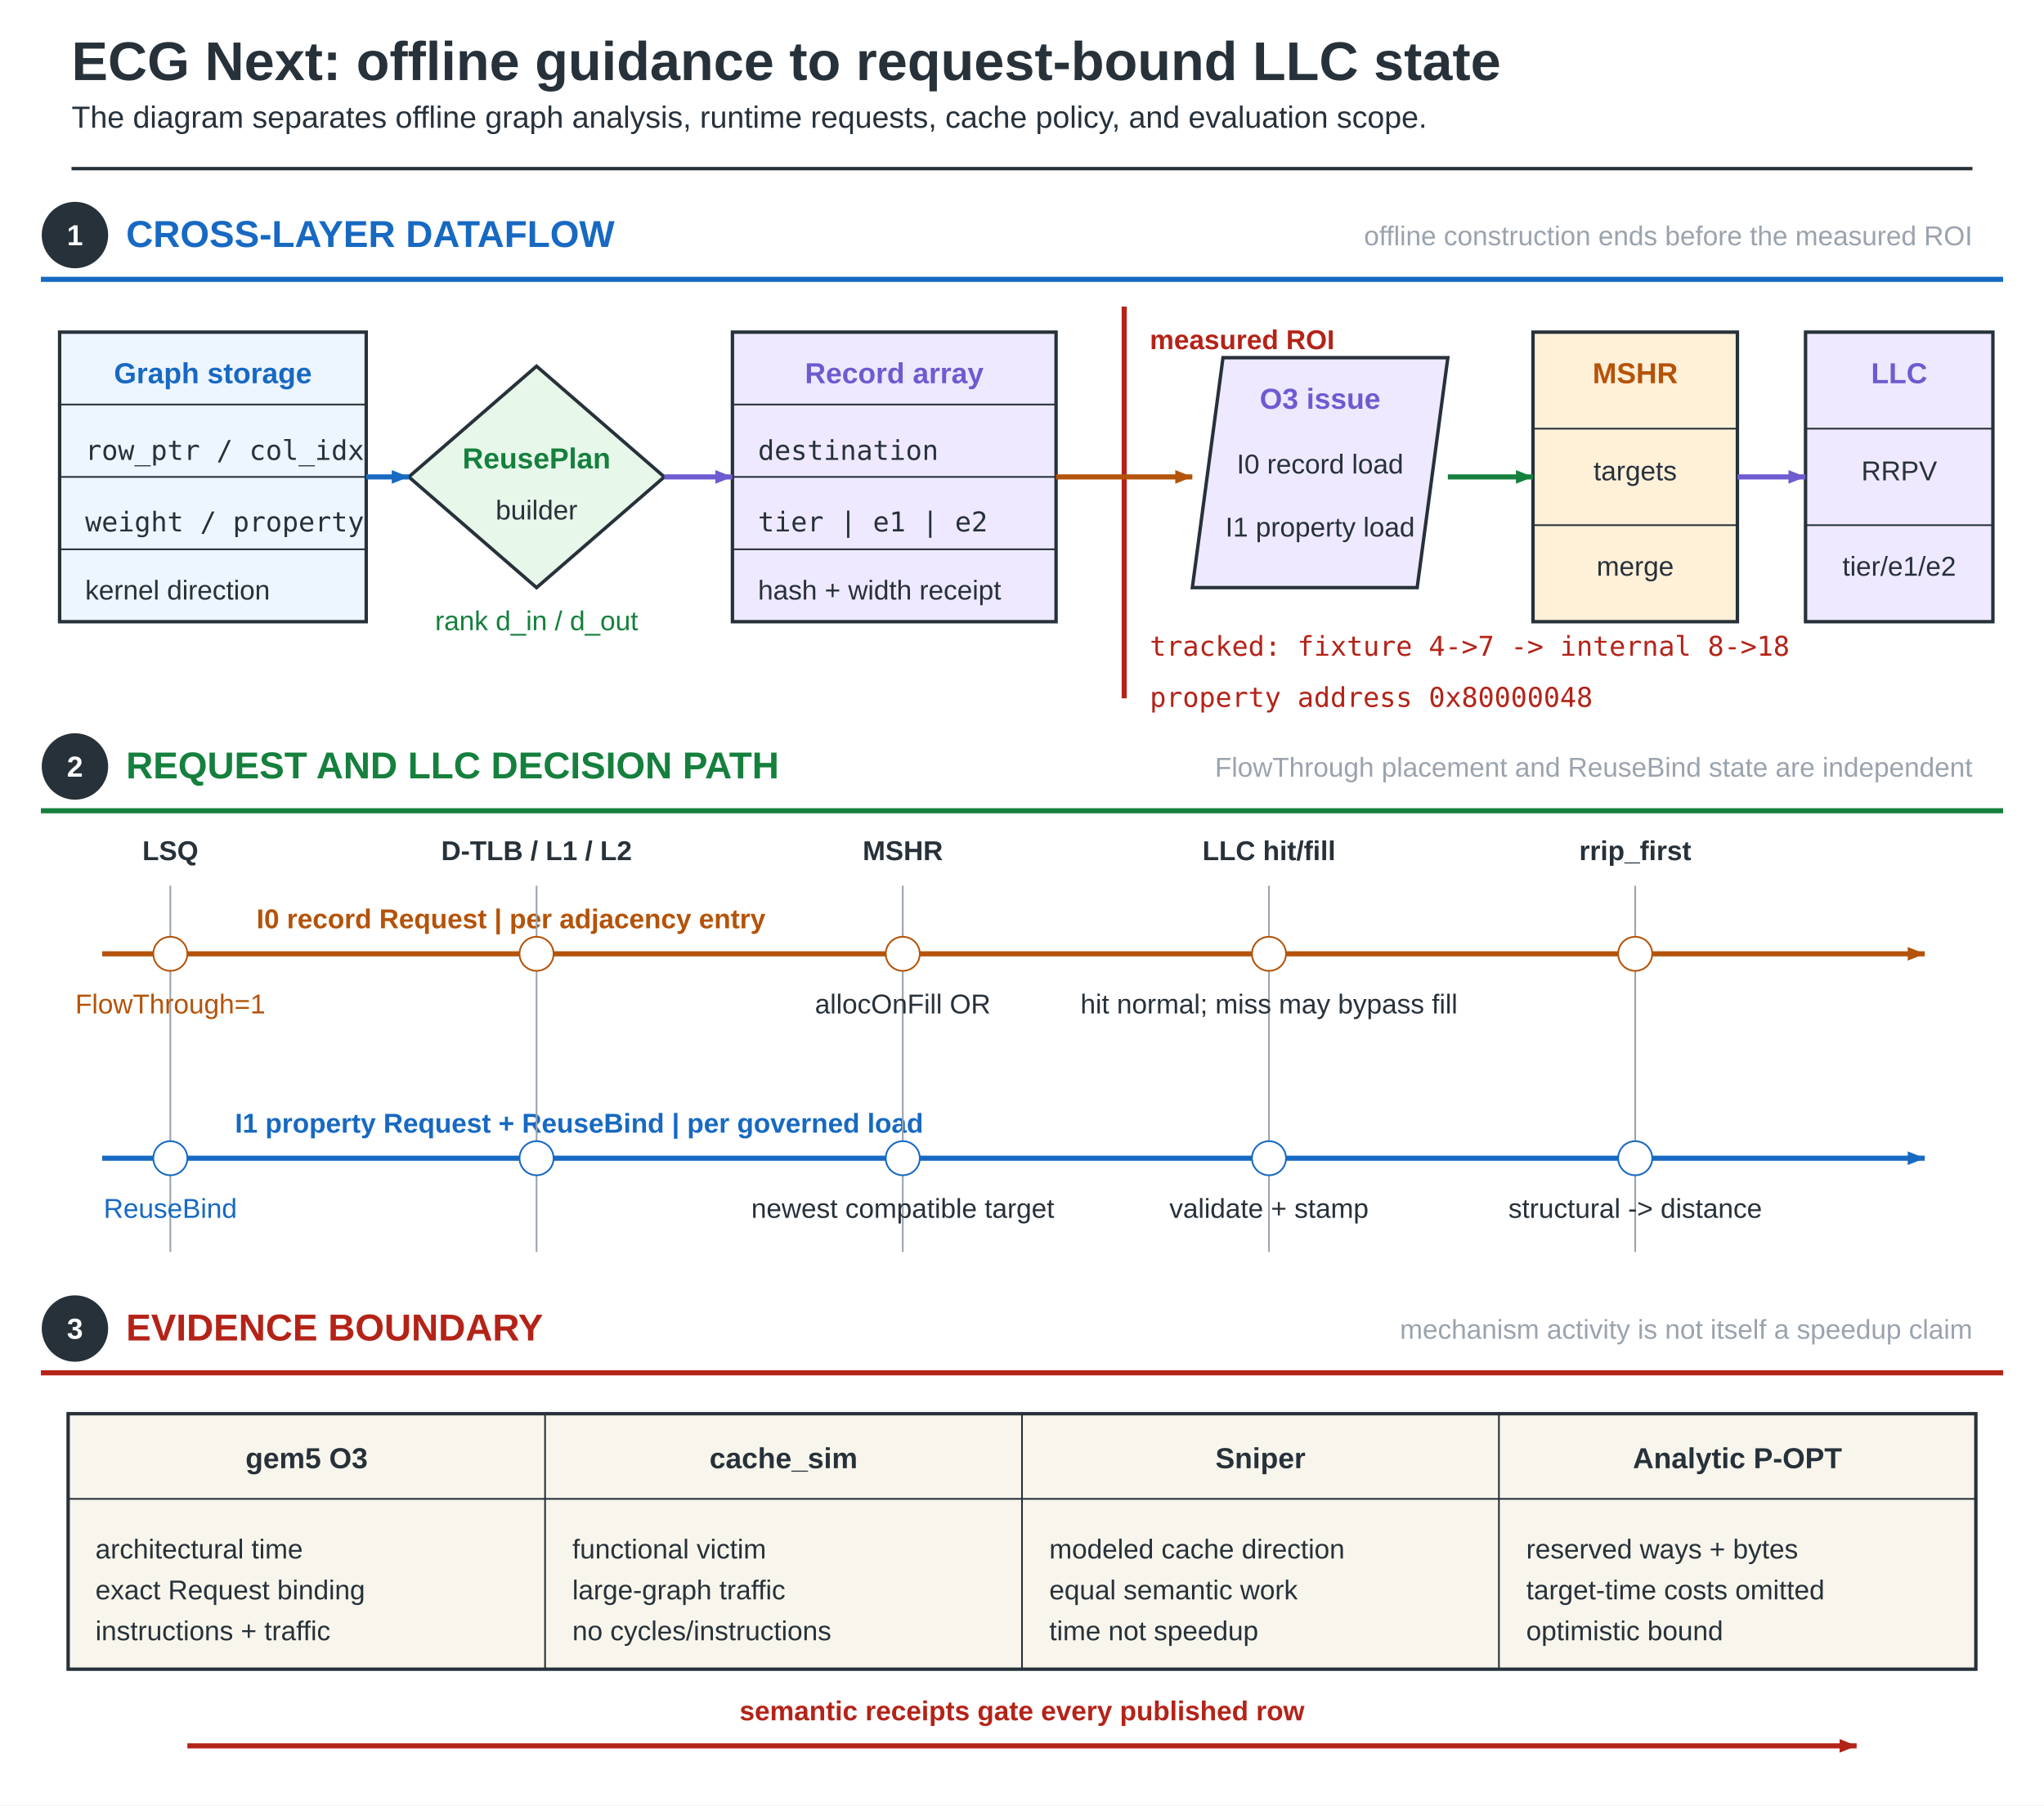
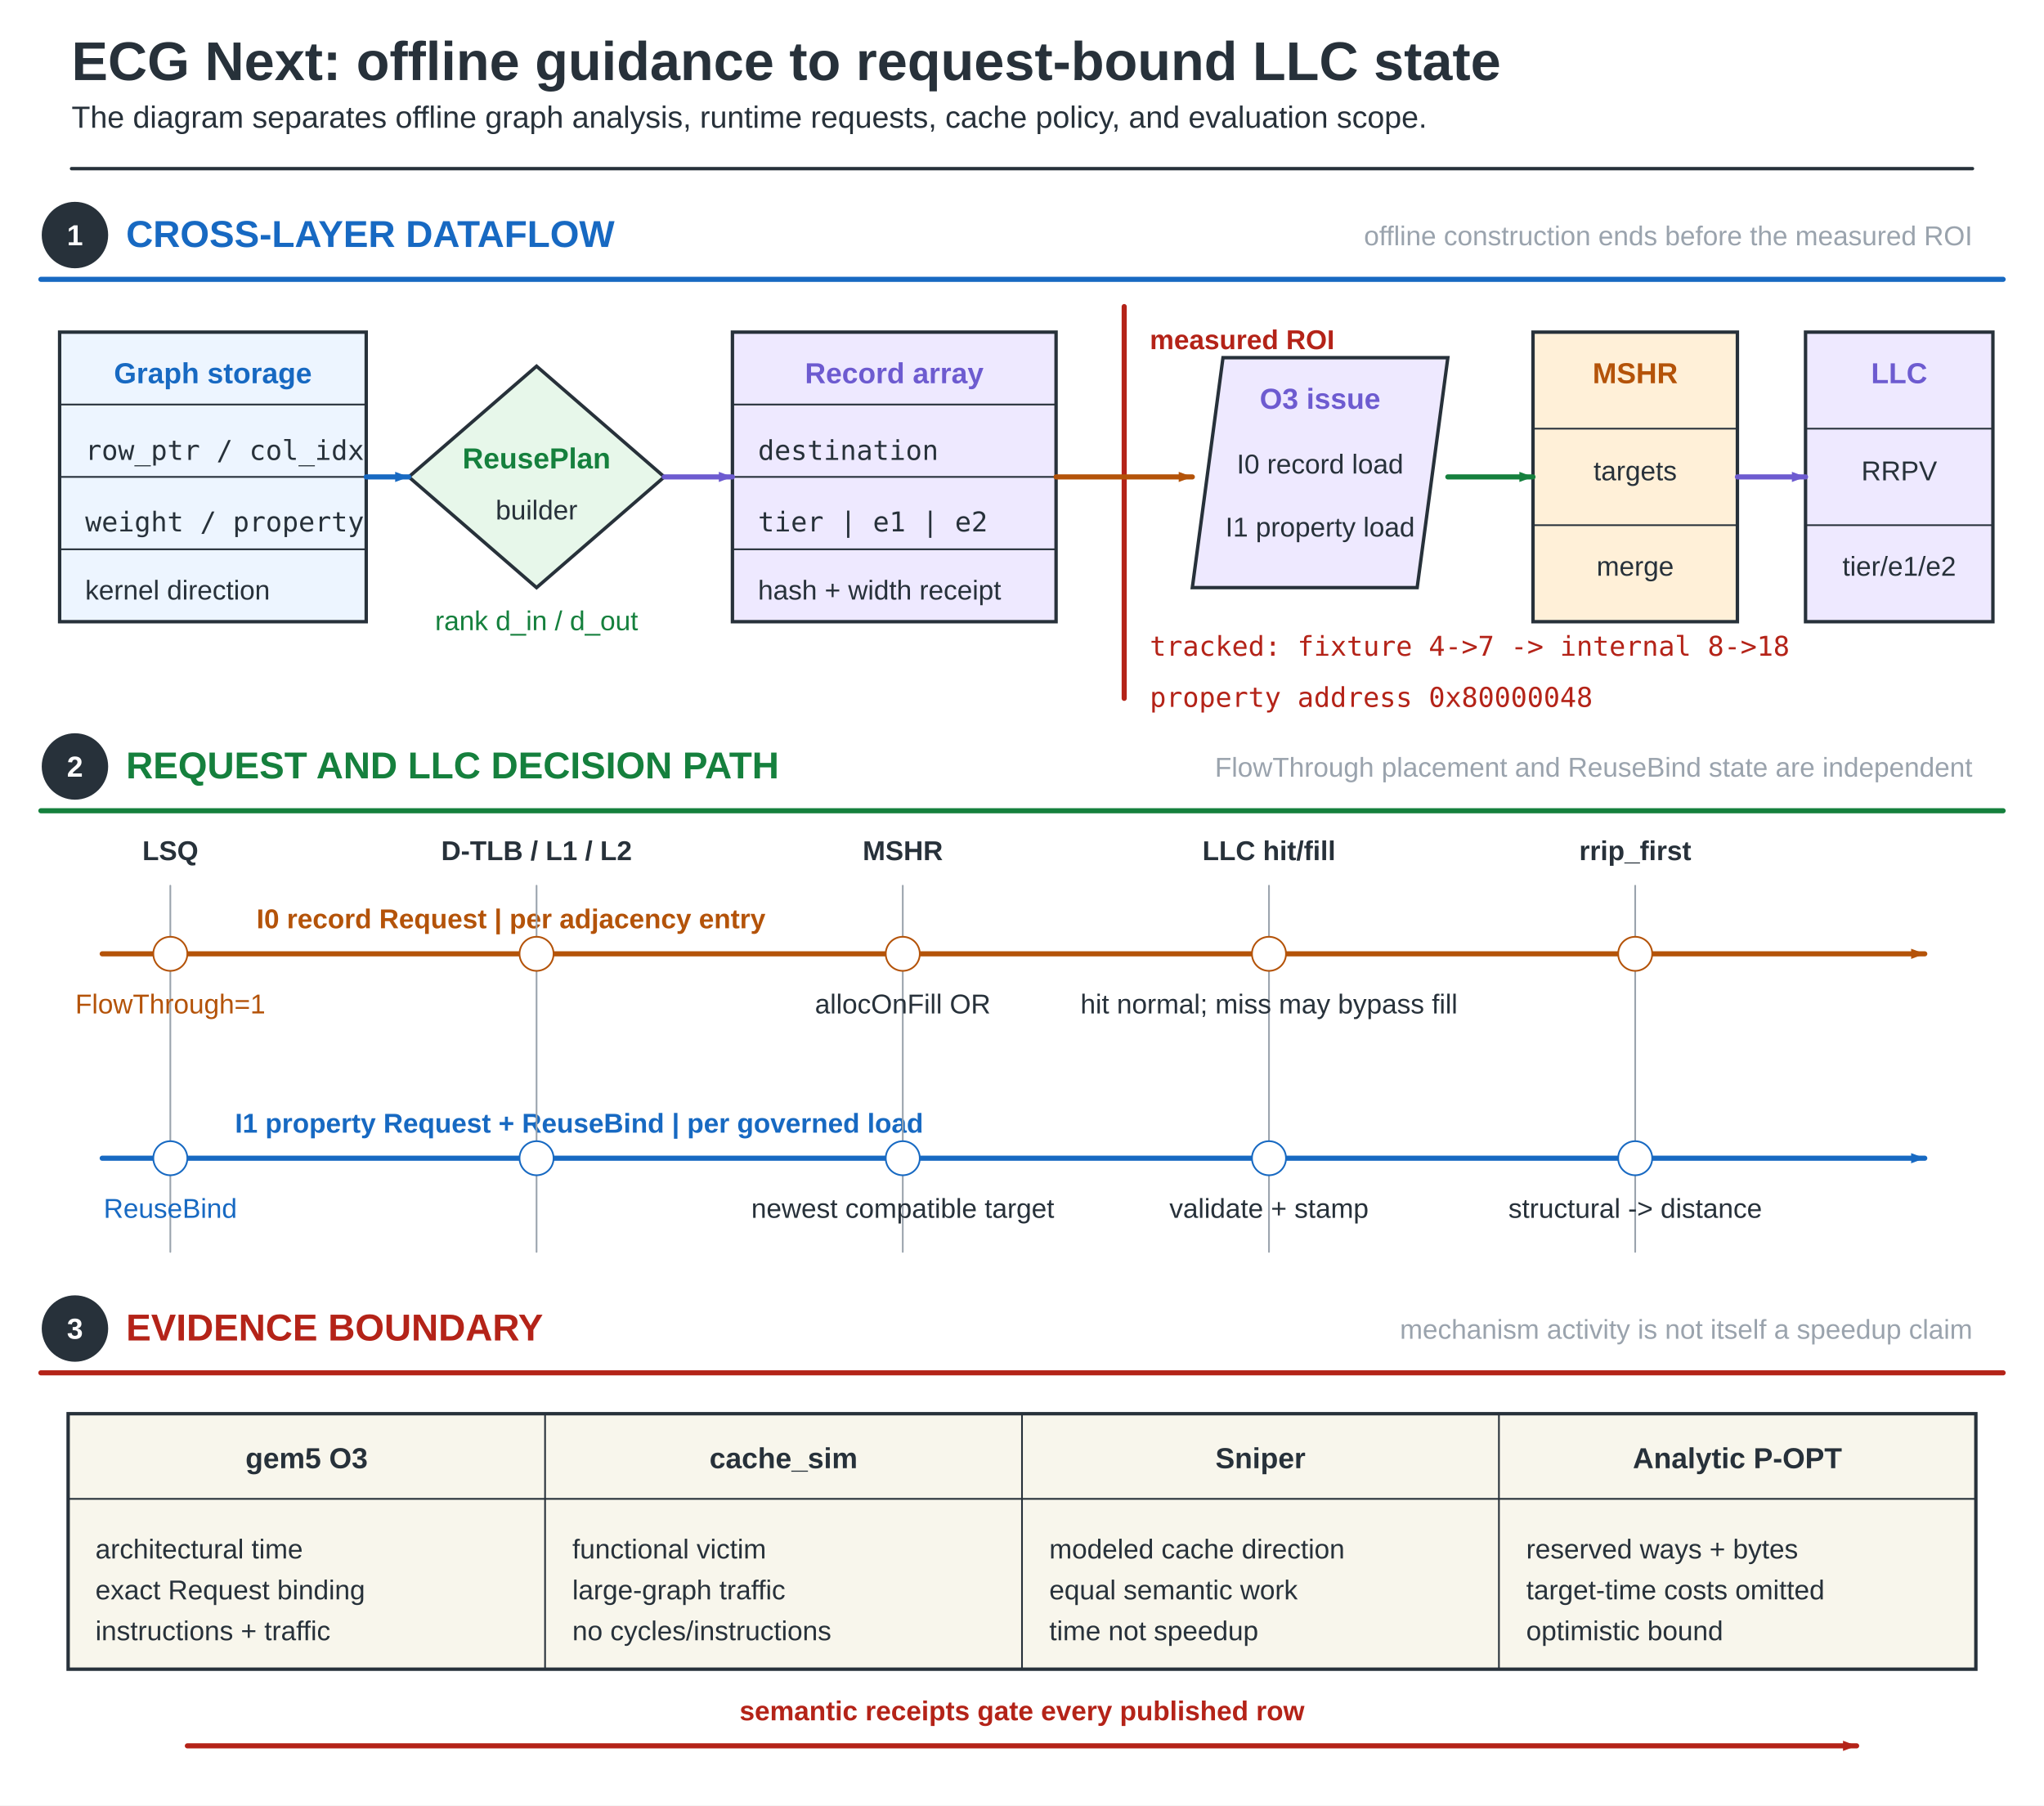
<svg xmlns="http://www.w3.org/2000/svg" width="1200" height="1060" viewBox="0 0 1200 1060" role="img" aria-labelledby="title desc" fill="#27313A" data-figure-schema="ecg-public/v1">
  <defs>
-     <marker id="arrow-blue" viewBox="0 0 10 8" markerWidth="10" markerHeight="8" refX="10" refY="4" orient="auto" markerUnits="userSpaceOnUse">
-       <path d="M0 0 L10 4 L0 8 Z" fill="#1769C2" />
+     <marker id="arrow-blue" viewBox="0 0 8 6" markerWidth="8" markerHeight="6" refX="8" refY="3" orient="auto" markerUnits="userSpaceOnUse">
+       <path d="M0 0 L8 3 L0 6 Z" fill="#1769C2" />
    </marker>
-     <marker id="arrow-green" viewBox="0 0 10 8" markerWidth="10" markerHeight="8" refX="10" refY="4" orient="auto" markerUnits="userSpaceOnUse">
-       <path d="M0 0 L10 4 L0 8 Z" fill="#15803D" />
+     <marker id="arrow-green" viewBox="0 0 8 6" markerWidth="8" markerHeight="6" refX="8" refY="3" orient="auto" markerUnits="userSpaceOnUse">
+       <path d="M0 0 L8 3 L0 6 Z" fill="#15803D" />
    </marker>
-     <marker id="arrow-amber" viewBox="0 0 10 8" markerWidth="10" markerHeight="8" refX="10" refY="4" orient="auto" markerUnits="userSpaceOnUse">
-       <path d="M0 0 L10 4 L0 8 Z" fill="#B45309" />
+     <marker id="arrow-amber" viewBox="0 0 8 6" markerWidth="8" markerHeight="6" refX="8" refY="3" orient="auto" markerUnits="userSpaceOnUse">
+       <path d="M0 0 L8 3 L0 6 Z" fill="#B45309" />
    </marker>
-     <marker id="arrow-red" viewBox="0 0 10 8" markerWidth="10" markerHeight="8" refX="10" refY="4" orient="auto" markerUnits="userSpaceOnUse">
-       <path d="M0 0 L10 4 L0 8 Z" fill="#B42318" />
+     <marker id="arrow-red" viewBox="0 0 8 6" markerWidth="8" markerHeight="6" refX="8" refY="3" orient="auto" markerUnits="userSpaceOnUse">
+       <path d="M0 0 L8 3 L0 6 Z" fill="#B42318" />
    </marker>
-     <marker id="arrow-purple" viewBox="0 0 10 8" markerWidth="10" markerHeight="8" refX="10" refY="4" orient="auto" markerUnits="userSpaceOnUse">
-       <path d="M0 0 L10 4 L0 8 Z" fill="#6D5BD0" />
+     <marker id="arrow-purple" viewBox="0 0 8 6" markerWidth="8" markerHeight="6" refX="8" refY="3" orient="auto" markerUnits="userSpaceOnUse">
+       <path d="M0 0 L8 3 L0 6 Z" fill="#6D5BD0" />
    </marker>
-     <marker id="arrow-gray" viewBox="0 0 10 8" markerWidth="10" markerHeight="8" refX="10" refY="4" orient="auto" markerUnits="userSpaceOnUse">
-       <path d="M0 0 L10 4 L0 8 Z" fill="#9AA3AD" />
+     <marker id="arrow-gray" viewBox="0 0 8 6" markerWidth="8" markerHeight="6" refX="8" refY="3" orient="auto" markerUnits="userSpaceOnUse">
+       <path d="M0 0 L8 3 L0 6 Z" fill="#9AA3AD" />
    </marker>
-     <marker id="arrow-ink" viewBox="0 0 10 8" markerWidth="10" markerHeight="8" refX="10" refY="4" orient="auto" markerUnits="userSpaceOnUse">
-       <path d="M0 0 L10 4 L0 8 Z" fill="#27313A" />
+     <marker id="arrow-ink" viewBox="0 0 8 6" markerWidth="8" markerHeight="6" refX="8" refY="3" orient="auto" markerUnits="userSpaceOnUse">
+       <path d="M0 0 L8 3 L0 6 Z" fill="#27313A" />
    </marker>
    <style>
      :root { color-scheme: light dark; }
      @media (prefers-color-scheme: dark) {
        [fill="#FFFFFF"]{fill:#1E2327}[stroke="#FFFFFF"]{stroke:#1E2327}
        [fill="#F8F6EC"]{fill:#252A2E}[stroke="#F8F6EC"]{stroke:#252A2E}
        [fill="#EDF5FF"]{fill:#273846}[stroke="#EDF5FF"]{stroke:#273846}
        [fill="#E7F7EA"]{fill:#24382A}[stroke="#E7F7EA"]{stroke:#24382A}
        [fill="#FFF0D8"]{fill:#3B3122}[stroke="#FFF0D8"]{stroke:#3B3122}
        [fill="#F7DEDC"]{fill:#3D292A}[stroke="#F7DEDC"]{stroke:#3D292A}
        [fill="#EEE9FF"]{fill:#302C3C}[stroke="#EEE9FF"]{stroke:#302C3C}
        [fill="#27313A"]{fill:#ECE7DD}[stroke="#27313A"]{stroke:#ECE7DD}
        [fill="#9AA3AD"]{fill:#747D86}[stroke="#9AA3AD"]{stroke:#747D86}
        [fill="#1769C2"]{fill:#63A8FF}[stroke="#1769C2"]{stroke:#63A8FF}
        [fill="#15803D"]{fill:#63D68B}[stroke="#15803D"]{stroke:#63D68B}
        [fill="#B45309"]{fill:#F0B35A}[stroke="#B45309"]{stroke:#F0B35A}
        [fill="#6D5BD0"]{fill:#A79BF0}[stroke="#6D5BD0"]{stroke:#A79BF0}
        [fill="#B42318"]{fill:#F09B95}[stroke="#B42318"]{stroke:#F09B95}
      }
      .sans{font-family:Arial,Helvetica,sans-serif}
      .mono{font-family:"SFMono-Regular",Consolas,monospace}
      .title{font-size:32px;font-weight:700}
      .subtitle{font-size:18px}
      .heading{font-size:22px;font-weight:700}
      .label{font-size:17px;font-weight:700}
      .body{font-size:16px}
</style>
  </defs>
  <rect x="0" y="0" width="1200" height="1060" fill="#FFFFFF" />
  <text x="42" y="47" text-anchor="start" class="sans title" fill="#27313A" font-weight="700">ECG Next: offline guidance to request-bound LLC state</text>
  <text x="42" y="75" text-anchor="start" class="sans subtitle" fill="#27313A">The diagram separates offline graph analysis, runtime requests, cache policy, and evaluation scope.</text>
-   <line x1="42" y1="99" x2="1158" y2="99" stroke="#27313A" stroke-width="2" />
+   <line x1="42" y1="99" x2="1158" y2="99" stroke="#27313A" stroke-width="2" stroke-linecap="round" vector-effect="non-scaling-stroke" />
  <circle cx="44" cy="138" r="19" fill="#27313A" stroke="#27313A" stroke-width="1" />
  <text x="44" y="144" text-anchor="middle" class="sans label" fill="#FFFFFF" font-weight="700">1</text>
  <text x="74" y="145" text-anchor="start" class="sans heading" fill="#1769C2" font-weight="700">CROSS-LAYER DATAFLOW</text>
  <text x="1158" y="144" text-anchor="end" class="sans body" fill="#9AA3AD">offline construction ends before the measured ROI</text>
-   <line x1="24" y1="164" x2="1176" y2="164" stroke="#1769C2" stroke-width="3" />
-   <rect x="35" y="195" width="180" height="170" rx="0" fill="#EDF5FF" stroke="#27313A" stroke-width="2" />
-   <line x1="35" y1="237.5" x2="215" y2="237.5" stroke="#27313A" stroke-width="1" />
-   <line x1="35" y1="280.0" x2="215" y2="280.0" stroke="#27313A" stroke-width="1" />
-   <line x1="35" y1="322.5" x2="215" y2="322.5" stroke="#27313A" stroke-width="1" />
+   <line x1="24" y1="164" x2="1176" y2="164" stroke="#1769C2" stroke-width="3" stroke-linecap="round" vector-effect="non-scaling-stroke" />
+   <rect x="35" y="195" width="180" height="170" rx="0" fill="#EDF5FF" stroke="#27313A" stroke-width="2" data-shape="rect" data-x="35" data-y="195" data-width="180" data-height="170" />
+   <line x1="35" y1="237.5" x2="215" y2="237.5" stroke="#27313A" stroke-width="1" stroke-linecap="round" vector-effect="non-scaling-stroke" />
+   <line x1="35" y1="280.0" x2="215" y2="280.0" stroke="#27313A" stroke-width="1" stroke-linecap="round" vector-effect="non-scaling-stroke" />
+   <line x1="35" y1="322.5" x2="215" y2="322.5" stroke="#27313A" stroke-width="1" stroke-linecap="round" vector-effect="non-scaling-stroke" />
  <text x="125" y="225" text-anchor="middle" class="sans label" fill="#1769C2" font-weight="700">Graph storage</text>
  <text x="50" y="270" text-anchor="start" class="mono body" fill="#27313A">row_ptr / col_idx</text>
  <text x="50" y="312" text-anchor="start" class="mono body" fill="#27313A">weight / property</text>
  <text x="50" y="352" text-anchor="start" class="sans body" fill="#27313A">kernel direction</text>
  <polygon points="315,215.0 390.0,280 315,345.0 240.0,280" fill="#E7F7EA" stroke="#27313A" stroke-width="2" data-shape="diamond" data-cx="315" data-cy="280" data-width="150" data-height="130" />
  <text x="315" y="275" text-anchor="middle" class="sans label" fill="#15803D" font-weight="700">ReusePlan</text>
  <text x="315" y="305" text-anchor="middle" class="sans body" fill="#27313A">builder</text>
  <text x="315" y="370" text-anchor="middle" class="sans body" fill="#15803D">rank d_in / d_out</text>
-   <rect x="430" y="195" width="190" height="170" rx="0" fill="#EEE9FF" stroke="#27313A" stroke-width="2" />
-   <line x1="430" y1="237.5" x2="620" y2="237.5" stroke="#27313A" stroke-width="1" />
-   <line x1="430" y1="280.0" x2="620" y2="280.0" stroke="#27313A" stroke-width="1" />
-   <line x1="430" y1="322.5" x2="620" y2="322.5" stroke="#27313A" stroke-width="1" />
+   <rect x="430" y="195" width="190" height="170" rx="0" fill="#EEE9FF" stroke="#27313A" stroke-width="2" data-shape="rect" data-x="430" data-y="195" data-width="190" data-height="170" />
+   <line x1="430" y1="237.5" x2="620" y2="237.5" stroke="#27313A" stroke-width="1" stroke-linecap="round" vector-effect="non-scaling-stroke" />
+   <line x1="430" y1="280.0" x2="620" y2="280.0" stroke="#27313A" stroke-width="1" stroke-linecap="round" vector-effect="non-scaling-stroke" />
+   <line x1="430" y1="322.5" x2="620" y2="322.5" stroke="#27313A" stroke-width="1" stroke-linecap="round" vector-effect="non-scaling-stroke" />
  <text x="525" y="225" text-anchor="middle" class="sans label" fill="#6D5BD0" font-weight="700">Record array</text>
  <text x="445" y="270" text-anchor="start" class="mono body" fill="#27313A">destination</text>
  <text x="445" y="312" text-anchor="start" class="mono body" fill="#27313A">tier | e1 | e2</text>
  <text x="445" y="352" text-anchor="start" class="sans body" fill="#27313A">hash + width receipt</text>
-   <line x1="660" y1="180" x2="660" y2="410" stroke="#B42318" stroke-width="3" />
+   <line x1="660" y1="180" x2="660" y2="410" stroke="#B42318" stroke-width="3" stroke-linecap="round" vector-effect="non-scaling-stroke" />
  <text x="675" y="205" text-anchor="start" class="sans body" fill="#B42318" font-weight="700">measured ROI</text>
-   <polygon points="718.0,210 850,210 832.0,345 700,345" fill="#EEE9FF" stroke="#27313A" stroke-width="2" />
+   <polygon points="718.0,210 850,210 832.0,345 700,345" fill="#EEE9FF" stroke="#27313A" stroke-width="2" data-shape="queue" data-x="700" data-y="210" data-width="150" data-height="135" />
  <text x="775" y="240" text-anchor="middle" class="sans label" fill="#6D5BD0" font-weight="700">O3 issue</text>
  <text x="775" y="278" text-anchor="middle" class="sans body" fill="#27313A">I0 record load</text>
  <text x="775" y="315" text-anchor="middle" class="sans body" fill="#27313A">I1 property load</text>
-   <rect x="900" y="195" width="120" height="170" rx="0" fill="#FFF0D8" stroke="#27313A" stroke-width="2" />
-   <line x1="900" y1="251.667" x2="1020" y2="251.667" stroke="#27313A" stroke-width="1" />
-   <line x1="900" y1="308.333" x2="1020" y2="308.333" stroke="#27313A" stroke-width="1" />
+   <rect x="900" y="195" width="120" height="170" rx="0" fill="#FFF0D8" stroke="#27313A" stroke-width="2" data-shape="rect" data-x="900" data-y="195" data-width="120" data-height="170" />
+   <line x1="900" y1="251.667" x2="1020" y2="251.667" stroke="#27313A" stroke-width="1" stroke-linecap="round" vector-effect="non-scaling-stroke" />
+   <line x1="900" y1="308.333" x2="1020" y2="308.333" stroke="#27313A" stroke-width="1" stroke-linecap="round" vector-effect="non-scaling-stroke" />
  <text x="960" y="225" text-anchor="middle" class="sans label" fill="#B45309" font-weight="700">MSHR</text>
  <text x="960" y="282" text-anchor="middle" class="sans body" fill="#27313A">targets</text>
  <text x="960" y="338" text-anchor="middle" class="sans body" fill="#27313A">merge</text>
-   <rect x="1060" y="195" width="110" height="170" rx="0" fill="#EEE9FF" stroke="#27313A" stroke-width="2" />
-   <line x1="1060" y1="251.667" x2="1170" y2="251.667" stroke="#27313A" stroke-width="1" />
-   <line x1="1060" y1="308.333" x2="1170" y2="308.333" stroke="#27313A" stroke-width="1" />
+   <rect x="1060" y="195" width="110" height="170" rx="0" fill="#EEE9FF" stroke="#27313A" stroke-width="2" data-shape="rect" data-x="1060" data-y="195" data-width="110" data-height="170" />
+   <line x1="1060" y1="251.667" x2="1170" y2="251.667" stroke="#27313A" stroke-width="1" stroke-linecap="round" vector-effect="non-scaling-stroke" />
+   <line x1="1060" y1="308.333" x2="1170" y2="308.333" stroke="#27313A" stroke-width="1" stroke-linecap="round" vector-effect="non-scaling-stroke" />
  <text x="1115" y="225" text-anchor="middle" class="sans label" fill="#6D5BD0" font-weight="700">LLC</text>
  <text x="1115" y="282" text-anchor="middle" class="sans body" fill="#27313A">RRPV</text>
  <text x="1115" y="338" text-anchor="middle" class="sans body" fill="#27313A">tier/e1/e2</text>
-   <path d="M215 280 L240 280" fill="none" stroke="#1769C2" stroke-width="3" marker-end="url(#arrow-blue)" data-flow-kind="control" data-flow-label="Graph storage" />
-   <path d="M390 280 L430 280" fill="none" stroke="#6D5BD0" stroke-width="3" marker-end="url(#arrow-purple)" data-flow-kind="control" data-flow-label="ReusePlan" />
-   <path d="M620 280 L700 280" fill="none" stroke="#B45309" stroke-width="3" marker-end="url(#arrow-amber)" data-flow-kind="control" data-flow-label="Record array" />
-   <path d="M850 280 L900 280" fill="none" stroke="#15803D" stroke-width="3" marker-end="url(#arrow-green)" data-flow-kind="control" data-flow-label="O3 issue" />
-   <path d="M1020 280 L1060 280" fill="none" stroke="#6D5BD0" stroke-width="3" marker-end="url(#arrow-purple)" data-flow-kind="control" data-flow-label="MSHR" />
+   <path d="M215 280 L240 280" fill="none" stroke="#1769C2" stroke-width="3" stroke-linecap="round" stroke-linejoin="round" vector-effect="non-scaling-stroke" marker-end="url(#arrow-blue)" data-flow-kind="control" data-flow-underlay="false" data-flow-label="Graph storage" />
+   <path d="M390 280 L430 280" fill="none" stroke="#6D5BD0" stroke-width="3" stroke-linecap="round" stroke-linejoin="round" vector-effect="non-scaling-stroke" marker-end="url(#arrow-purple)" data-flow-kind="control" data-flow-underlay="false" data-flow-label="ReusePlan" />
+   <path d="M620 280 L700 280" fill="none" stroke="#B45309" stroke-width="3" stroke-linecap="round" stroke-linejoin="round" vector-effect="non-scaling-stroke" marker-end="url(#arrow-amber)" data-flow-kind="control" data-flow-underlay="false" data-flow-label="Record array" />
+   <path d="M850 280 L900 280" fill="none" stroke="#15803D" stroke-width="3" stroke-linecap="round" stroke-linejoin="round" vector-effect="non-scaling-stroke" marker-end="url(#arrow-green)" data-flow-kind="control" data-flow-underlay="false" data-flow-label="O3 issue" />
+   <path d="M1020 280 L1060 280" fill="none" stroke="#6D5BD0" stroke-width="3" stroke-linecap="round" stroke-linejoin="round" vector-effect="non-scaling-stroke" marker-end="url(#arrow-purple)" data-flow-kind="control" data-flow-underlay="false" data-flow-label="MSHR" />
  <text x="675" y="385" text-anchor="start" class="mono body" fill="#B42318">tracked: fixture 4-&gt;7 -&gt; internal 8-&gt;18</text>
  <text x="675" y="415" text-anchor="start" class="mono body" fill="#B42318">property address 0x80000048</text>
  <circle cx="44" cy="450" r="19" fill="#27313A" stroke="#27313A" stroke-width="1" />
  <text x="44" y="456" text-anchor="middle" class="sans label" fill="#FFFFFF" font-weight="700">2</text>
  <text x="74" y="457" text-anchor="start" class="sans heading" fill="#15803D" font-weight="700">REQUEST AND LLC DECISION PATH</text>
  <text x="1158" y="456" text-anchor="end" class="sans body" fill="#9AA3AD">FlowThrough placement and ReuseBind state are independent</text>
-   <line x1="24" y1="476" x2="1176" y2="476" stroke="#15803D" stroke-width="3" />
-   <path d="M60 560 L1130 560" fill="none" stroke="#B45309" stroke-width="3" marker-end="url(#arrow-amber)" data-flow-kind="transfer" data-flow-label="I0 record Request" data-flow-cadence="per adjacency entry" />
-   <text x="300" y="545" text-anchor="middle" class="sans body" fill="#B45309" font-weight="700">I0 record Request | per adjacency entry</text>
-   <path d="M60 680 L1130 680" fill="none" stroke="#1769C2" stroke-width="3" marker-end="url(#arrow-blue)" data-flow-kind="transfer" data-flow-label="I1 property Request + ReuseBind" data-flow-cadence="per governed load" />
-   <text x="340" y="665" text-anchor="middle" class="sans body" fill="#1769C2" font-weight="700">I1 property Request + ReuseBind | per governed load</text>
-   <line x1="100" y1="520" x2="100" y2="735" stroke="#9AA3AD" stroke-width="1" />
+   <line x1="24" y1="476" x2="1176" y2="476" stroke="#15803D" stroke-width="3" stroke-linecap="round" vector-effect="non-scaling-stroke" />
+   <path d="M60 560 L1130 560" fill="none" stroke="#B45309" stroke-width="3" stroke-linecap="round" stroke-linejoin="round" vector-effect="non-scaling-stroke" marker-end="url(#arrow-amber)" data-flow-kind="transfer" data-flow-underlay="false" data-flow-label="I0 record Request" data-flow-cadence="per adjacency entry" />
+   <text x="300" y="545" text-anchor="middle" class="sans body" fill="#B45309" stroke="#FFFFFF" stroke-width="4" paint-order="stroke fill" stroke-linejoin="round" font-weight="700">I0 record Request | per adjacency entry</text>
+   <path d="M60 680 L1130 680" fill="none" stroke="#1769C2" stroke-width="3" stroke-linecap="round" stroke-linejoin="round" vector-effect="non-scaling-stroke" marker-end="url(#arrow-blue)" data-flow-kind="transfer" data-flow-underlay="false" data-flow-label="I1 property Request + ReuseBind" data-flow-cadence="per governed load" />
+   <text x="340" y="665" text-anchor="middle" class="sans body" fill="#1769C2" stroke="#FFFFFF" stroke-width="4" paint-order="stroke fill" stroke-linejoin="round" font-weight="700">I1 property Request + ReuseBind | per governed load</text>
+   <line x1="100" y1="520" x2="100" y2="735" stroke="#9AA3AD" stroke-width="1" stroke-linecap="round" vector-effect="non-scaling-stroke" />
  <circle cx="100" cy="560" r="10" fill="#FFFFFF" stroke="#B45309" stroke-width="1" />
  <circle cx="100" cy="680" r="10" fill="#FFFFFF" stroke="#1769C2" stroke-width="1" />
  <text x="100" y="505" text-anchor="middle" class="sans body" fill="#27313A" font-weight="700">LSQ</text>
-   <line x1="315" y1="520" x2="315" y2="735" stroke="#9AA3AD" stroke-width="1" />
+   <line x1="315" y1="520" x2="315" y2="735" stroke="#9AA3AD" stroke-width="1" stroke-linecap="round" vector-effect="non-scaling-stroke" />
  <circle cx="315" cy="560" r="10" fill="#FFFFFF" stroke="#B45309" stroke-width="1" />
  <circle cx="315" cy="680" r="10" fill="#FFFFFF" stroke="#1769C2" stroke-width="1" />
  <text x="315" y="505" text-anchor="middle" class="sans body" fill="#27313A" font-weight="700">D-TLB / L1 / L2</text>
-   <line x1="530" y1="520" x2="530" y2="735" stroke="#9AA3AD" stroke-width="1" />
+   <line x1="530" y1="520" x2="530" y2="735" stroke="#9AA3AD" stroke-width="1" stroke-linecap="round" vector-effect="non-scaling-stroke" />
  <circle cx="530" cy="560" r="10" fill="#FFFFFF" stroke="#B45309" stroke-width="1" />
  <circle cx="530" cy="680" r="10" fill="#FFFFFF" stroke="#1769C2" stroke-width="1" />
  <text x="530" y="505" text-anchor="middle" class="sans body" fill="#27313A" font-weight="700">MSHR</text>
-   <line x1="745" y1="520" x2="745" y2="735" stroke="#9AA3AD" stroke-width="1" />
+   <line x1="745" y1="520" x2="745" y2="735" stroke="#9AA3AD" stroke-width="1" stroke-linecap="round" vector-effect="non-scaling-stroke" />
  <circle cx="745" cy="560" r="10" fill="#FFFFFF" stroke="#B45309" stroke-width="1" />
  <circle cx="745" cy="680" r="10" fill="#FFFFFF" stroke="#1769C2" stroke-width="1" />
  <text x="745" y="505" text-anchor="middle" class="sans body" fill="#27313A" font-weight="700">LLC hit/fill</text>
-   <line x1="960" y1="520" x2="960" y2="735" stroke="#9AA3AD" stroke-width="1" />
+   <line x1="960" y1="520" x2="960" y2="735" stroke="#9AA3AD" stroke-width="1" stroke-linecap="round" vector-effect="non-scaling-stroke" />
  <circle cx="960" cy="560" r="10" fill="#FFFFFF" stroke="#B45309" stroke-width="1" />
  <circle cx="960" cy="680" r="10" fill="#FFFFFF" stroke="#1769C2" stroke-width="1" />
  <text x="960" y="505" text-anchor="middle" class="sans body" fill="#27313A" font-weight="700">rrip_first</text>
  <text x="100" y="595" text-anchor="middle" class="sans body" fill="#B45309">FlowThrough=1</text>
  <text x="530" y="595" text-anchor="middle" class="sans body" fill="#27313A">allocOnFill OR</text>
  <text x="745" y="595" text-anchor="middle" class="sans body" fill="#27313A">hit normal; miss may bypass fill</text>
  <text x="100" y="715" text-anchor="middle" class="sans body" fill="#1769C2">ReuseBind</text>
  <text x="530" y="715" text-anchor="middle" class="sans body" fill="#27313A">newest compatible target</text>
  <text x="745" y="715" text-anchor="middle" class="sans body" fill="#27313A">validate + stamp</text>
  <text x="960" y="715" text-anchor="middle" class="sans body" fill="#27313A">structural -&gt; distance</text>
  <circle cx="44" cy="780" r="19" fill="#27313A" stroke="#27313A" stroke-width="1" />
  <text x="44" y="786" text-anchor="middle" class="sans label" fill="#FFFFFF" font-weight="700">3</text>
  <text x="74" y="787" text-anchor="start" class="sans heading" fill="#B42318" font-weight="700">EVIDENCE BOUNDARY</text>
  <text x="1158" y="786" text-anchor="end" class="sans body" fill="#9AA3AD">mechanism activity is not itself a speedup claim</text>
-   <line x1="24" y1="806" x2="1176" y2="806" stroke="#B42318" stroke-width="3" />
-   <rect x="40" y="830" width="1120" height="150" rx="0" fill="#F8F6EC" stroke="#27313A" stroke-width="2" />
-   <line x1="320" y1="830" x2="320" y2="980" stroke="#27313A" stroke-width="1" />
-   <line x1="600" y1="830" x2="600" y2="980" stroke="#27313A" stroke-width="1" />
-   <line x1="880" y1="830" x2="880" y2="980" stroke="#27313A" stroke-width="1" />
-   <line x1="40" y1="880" x2="1160" y2="880" stroke="#27313A" stroke-width="1" />
+   <line x1="24" y1="806" x2="1176" y2="806" stroke="#B42318" stroke-width="3" stroke-linecap="round" vector-effect="non-scaling-stroke" />
+   <rect x="40" y="830" width="1120" height="150" rx="0" fill="#F8F6EC" stroke="#27313A" stroke-width="2" data-shape="rect" data-x="40" data-y="830" data-width="1120" data-height="150" />
+   <line x1="320" y1="830" x2="320" y2="980" stroke="#27313A" stroke-width="1" stroke-linecap="round" vector-effect="non-scaling-stroke" />
+   <line x1="600" y1="830" x2="600" y2="980" stroke="#27313A" stroke-width="1" stroke-linecap="round" vector-effect="non-scaling-stroke" />
+   <line x1="880" y1="830" x2="880" y2="980" stroke="#27313A" stroke-width="1" stroke-linecap="round" vector-effect="non-scaling-stroke" />
+   <line x1="40" y1="880" x2="1160" y2="880" stroke="#27313A" stroke-width="1" stroke-linecap="round" vector-effect="non-scaling-stroke" />
  <text x="180" y="862" text-anchor="middle" class="sans label" fill="#27313A" font-weight="700">gem5 O3</text>
  <text x="460" y="862" text-anchor="middle" class="sans label" fill="#27313A" font-weight="700">cache_sim</text>
  <text x="740" y="862" text-anchor="middle" class="sans label" fill="#27313A" font-weight="700">Sniper</text>
  <text x="1020" y="862" text-anchor="middle" class="sans label" fill="#27313A" font-weight="700">Analytic P-OPT</text>
  <text x="56" y="915" text-anchor="start" class="sans body" fill="#27313A">architectural time</text>
  <text x="56" y="939" text-anchor="start" class="sans body" fill="#27313A">exact Request binding</text>
  <text x="56" y="963" text-anchor="start" class="sans body" fill="#27313A">instructions + traffic</text>
  <text x="336" y="915" text-anchor="start" class="sans body" fill="#27313A">functional victim</text>
  <text x="336" y="939" text-anchor="start" class="sans body" fill="#27313A">large-graph traffic</text>
  <text x="336" y="963" text-anchor="start" class="sans body" fill="#27313A">no cycles/instructions</text>
  <text x="616" y="915" text-anchor="start" class="sans body" fill="#27313A">modeled cache direction</text>
  <text x="616" y="939" text-anchor="start" class="sans body" fill="#27313A">equal semantic work</text>
  <text x="616" y="963" text-anchor="start" class="sans body" fill="#27313A">time not speedup</text>
  <text x="896" y="915" text-anchor="start" class="sans body" fill="#27313A">reserved ways + bytes</text>
  <text x="896" y="939" text-anchor="start" class="sans body" fill="#27313A">target-time costs omitted</text>
  <text x="896" y="963" text-anchor="start" class="sans body" fill="#27313A">optimistic bound</text>
-   <path d="M110 1025 L1090 1025" fill="none" stroke="#B42318" stroke-width="3" marker-end="url(#arrow-red)" data-flow-kind="dependency" data-flow-label="semantic receipts gate every published row" />
-   <text x="600" y="1010" text-anchor="middle" class="sans body" fill="#B42318" font-weight="700">semantic receipts gate every published row</text>
+   <path d="M110 1025 L1090 1025" fill="none" stroke="#B42318" stroke-width="3" stroke-linecap="round" stroke-linejoin="round" vector-effect="non-scaling-stroke" marker-end="url(#arrow-red)" data-flow-kind="dependency" data-flow-underlay="false" data-flow-label="semantic receipts gate every published row" />
+   <text x="600" y="1010" text-anchor="middle" class="sans body" fill="#B42318" stroke="#FFFFFF" stroke-width="4" paint-order="stroke fill" stroke-linejoin="round" font-weight="700">semantic receipts gate every published row</text>
</svg>
